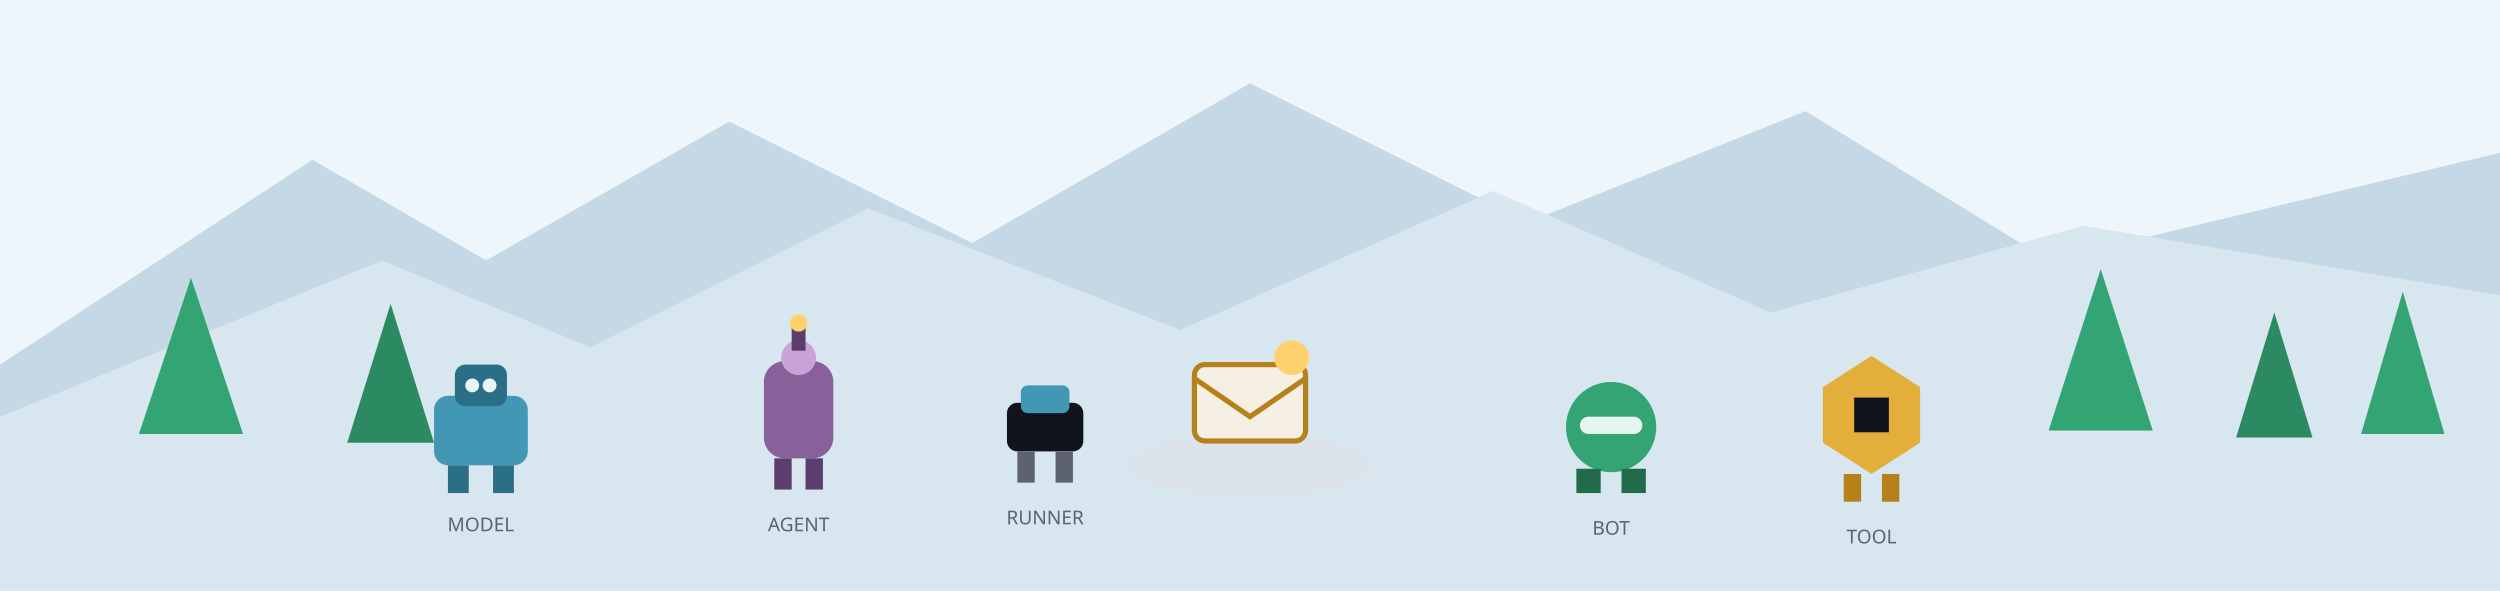
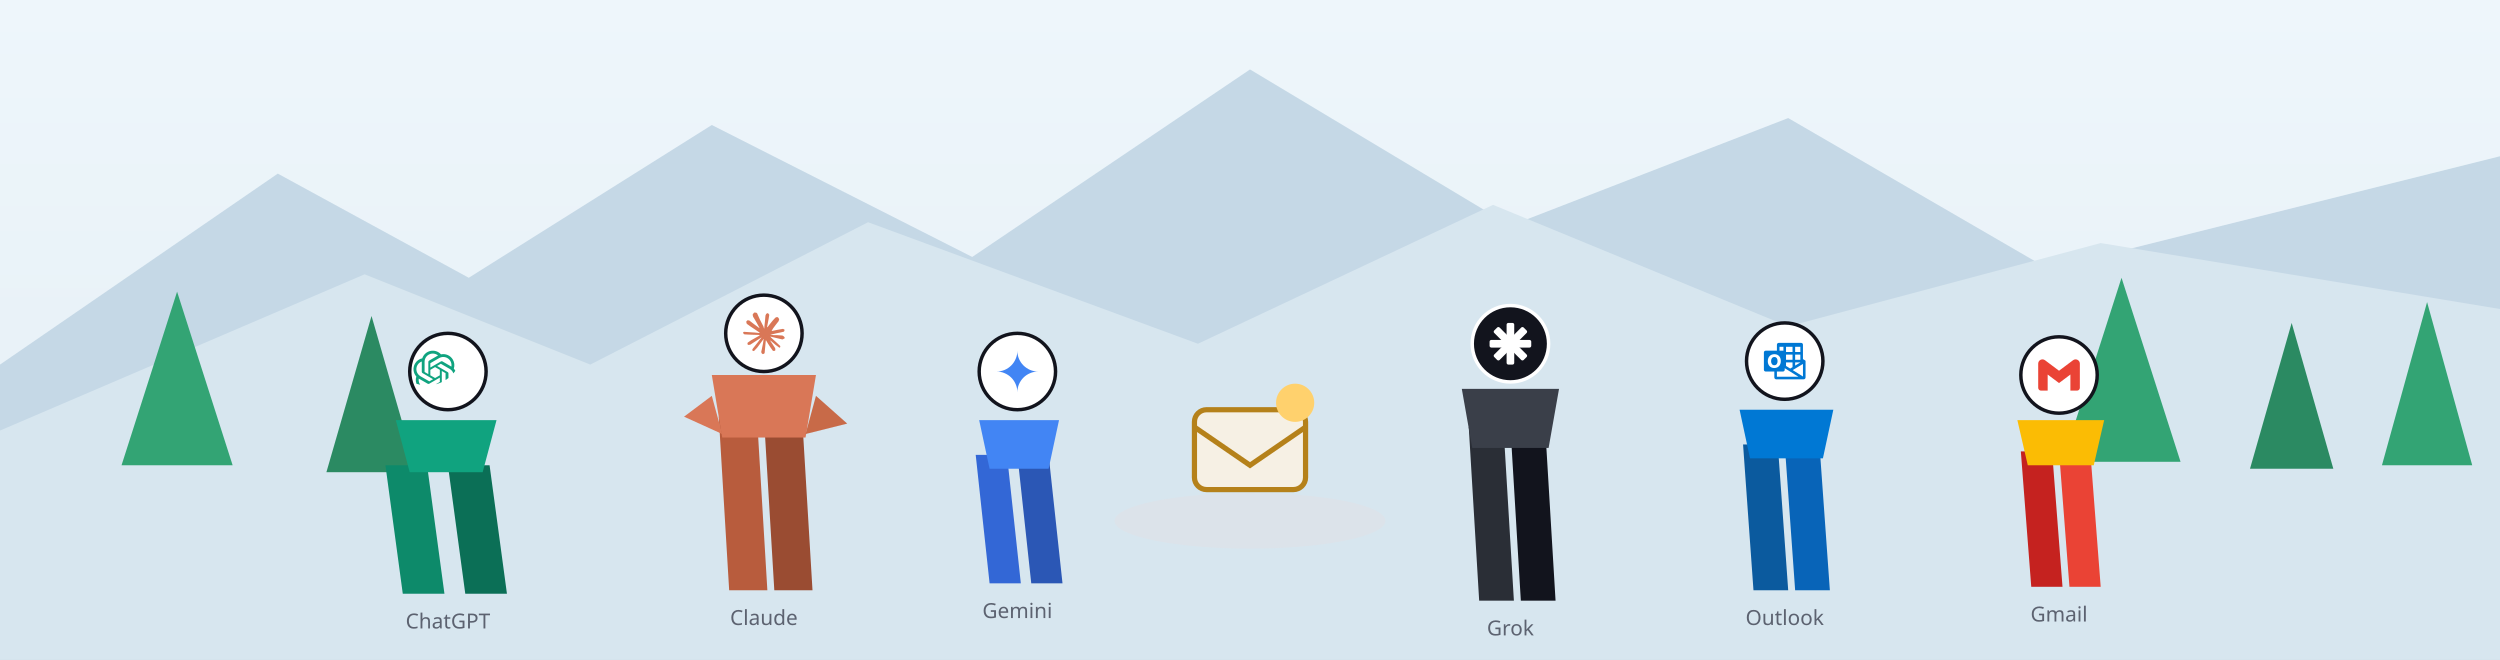
- <svg xmlns="http://www.w3.org/2000/svg" viewBox="0 0 1440 340" width="1440" height="340" role="img" aria-hidden="true">
-   <rect width="1440" height="340" fill="#eef6fb" />
-   <path d="M0 210 L180 92 L280 150 L420 70 L560 140 L720 48 L880 128 L1040 64 L1180 150 L1440 88 L1440 340 L0 340 Z" fill="#c5d8e6" />
-   <path d="M0 240 L220 150 L340 200 L500 120 L680 190 L860 110 L1020 180 L1200 130 L1440 170 L1440 340 L0 340 Z" fill="#d7e6ef" />
-   <polygon points="80,250 110,160 140,250" fill="#33a474" />
-   <polygon points="200,255 225,175 250,255" fill="#2b8a62" />
-   <polygon points="1180,248 1210,155 1240,248" fill="#33a474" />
-   <polygon points="1288,252 1310,180 1332,252" fill="#2b8a62" />
-   <polygon points="1360,250 1384,168 1408,250" fill="#33a474" />
-   <ellipse cx="720" cy="268" rx="70" ry="18" fill="#dce3ea" />
-   <rect x="688" y="210" width="64" height="44" rx="6" fill="#f6f0e4" stroke="#b5811a" stroke-width="3" />
-   <path d="M688 218 L720 240 L752 218" fill="none" stroke="#b5811a" stroke-width="3" />
-   <circle cx="744" cy="206" r="10" fill="#ffd16d" />
-   <g transform="translate(250,210)">
-     <rect x="0" y="18" width="54" height="40" rx="8" fill="#4298b4" />
-     <rect x="12" y="0" width="30" height="24" rx="6" fill="#2a6f86" />
-     <circle cx="22" cy="12" r="4" fill="#e7f4f8" />
-     <circle cx="32" cy="12" r="4" fill="#e7f4f8" />
-     <rect x="8" y="58" width="12" height="16" fill="#2a6f86" />
-     <rect x="34" y="58" width="12" height="16" fill="#2a6f86" />
-     <text x="27" y="96" text-anchor="middle" font-family="Outfit,Segoe UI,sans-serif" font-size="11" fill="#5c6270">MODEL</text>
+ <svg xmlns="http://www.w3.org/2000/svg" viewBox="0 0 1440 380" width="1440" height="380" role="img" aria-hidden="true">
+   <defs>
+     <linearGradient id="sky" x1="0" y1="0" x2="0" y2="1">
+       <stop offset="0" stop-color="#eef6fb" />
+       <stop offset="1" stop-color="#e4eef5" />
+     </linearGradient>
+     <clipPath id="headclip">
+       <circle cx="0" cy="0" r="20" />
+     </clipPath>
+   </defs>
+   <rect width="1440" height="380" fill="url(#sky)" />
+   <path d="M0 210 L160 100 L270 160 L410 72 L560 148 L720 40 L870 130 L1030 68 L1180 155 L1440 90 L1440 380 L0 380 Z" fill="#c5d8e6" />
+   <path d="M0 248 L210 158 L340 210 L500 128 L690 198 L860 118 L1030 188 L1210 140 L1440 178 L1440 380 L0 380 Z" fill="#d7e6ef" />
+   <polygon points="70,268 102,168 134,268" fill="#33a474" />
+   <polygon points="188,272 214,182 240,272" fill="#2b8a62" />
+   <polygon points="1188,266 1222,160 1256,266" fill="#33a474" />
+   <polygon points="1296,270 1320,186 1344,270" fill="#2b8a62" />
+   <polygon points="1372,268 1398,174 1424,268" fill="#33a474" />
+   <ellipse cx="720" cy="300" rx="78" ry="16" fill="#dce3ea" />
+   <rect x="688" y="236" width="64" height="46" rx="7" fill="#f6f0e4" stroke="#b5811a" stroke-width="3" />
+   <path d="M688 246 L720 268 L752 246" fill="none" stroke="#b5811a" stroke-width="3" />
+   <circle cx="746" cy="232" r="11" fill="#ffd16d" />
+   <g transform="translate(250,250)">
+     <polygon points="-28,18 -18,92 6,92 -4,18" fill="#0d8a6a" />
+     <polygon points="8,18 18,92 42,92 32,18" fill="#0b6f56" />
+     <polygon points="-22,-8 36,-8 28,22 -14,22" fill="#10a37f" />
+     <circle cx="8" cy="-36" r="22" fill="#fff" stroke="#12141d" stroke-width="2" />
+     <g transform="translate(-4,-48) scale(1)" clip-path="url(#headclip)">
+       <g transform="translate(-8,0) scale(1.05)">
+         <path fill="#10a37f" d="M22.282 9.821a5.985 5.985 0 0 0-.516-4.911 6.046 6.046 0 0 0-6.51-2.9A6.065 6.065 0 0 0 4.981 4.182a5.985 5.985 0 0 0-3.998 2.9 6.046 6.046 0 0 0 .743 7.097 5.98 5.98 0 0 0 .511 4.911 6.051 6.051 0 0 0 6.515 2.9A5.985 5.985 0 0 0 13.26 24a6.056 6.056 0 0 0 5.772-4.206 5.989 5.989 0 0 0 3.998-2.9 6.056 6.056 0 0 0-.748-7.073zm-9.022 12.608a4.476 4.476 0 0 1-2.876-1.041l.142-.08 4.778-2.758a.795.795 0 0 0 .393-.681v-6.737l2.02 1.169a.071.071 0 0 1 .038.052v5.583a4.504 4.504 0 0 1-4.495 4.494zm-9.661-4.125a4.471 4.471 0 0 1-.535-3.014l.142.085 4.783 2.758a.771.771 0 0 0 .781 0l5.843-3.369v2.332a.08.08 0 0 1-.033.061L9.74 19.95a4.499 4.499 0 0 1-6.141-1.646zM2.341 7.896a4.485 4.485 0 0 1 2.365-1.973V11.6a.766.766 0 0 0 .388.676l5.814 3.354-2.02 1.169a.076.076 0 0 1-.071 0l-4.83-2.787A4.504 4.504 0 0 1 2.341 7.872zm16.596 3.856L13.104 8.364 15.119 7.2a.076.076 0 0 1 .071 0l4.83 2.791a4.494 4.494 0 0 1-.676 8.104v-5.677a.79.79 0 0 0-.407-.667zm2.011-3.023l-.142-.085-4.774-2.782a.776.776 0 0 0-.785 0L9.409 9.23V6.897a.066.066 0 0 1 .028-.061l4.83-2.787a4.499 4.499 0 0 1 6.68 4.66zM8.306 12.863l-2.02-1.164a.08.08 0 0 1-.038-.057V6.074a4.499 4.499 0 0 1 7.376-3.454l-.142.081L8.704 5.459a.795.795 0 0 0-.393.681zm1.098-2.365l2.602-1.5 2.607 1.5v2.999l-2.597 1.5-2.607-1.5Z" />
+       </g>
+     </g>
+     <text x="8" y="112" text-anchor="middle" font-family="Outfit,Segoe UI,sans-serif" font-size="12" fill="#5c6270">ChatGPT</text>
  </g>
-   <g transform="translate(430,198)">
-     <rect x="10" y="10" width="40" height="56" rx="12" fill="#88619a" />
-     <circle cx="30" cy="8" r="10" fill="#c9a3d6" />
-     <rect x="26" y="-10" width="8" height="14" fill="#5c3d6b" />
-     <circle cx="30" cy="-12" r="5" fill="#ffd16d" />
-     <rect x="16" y="66" width="10" height="18" fill="#5c3d6b" />
-     <rect x="34" y="66" width="10" height="18" fill="#5c3d6b" />
-     <text x="30" y="108" text-anchor="middle" font-family="Outfit,Segoe UI,sans-serif" font-size="11" fill="#5c6270">AGENT</text>
+   <g transform="translate(430,232)">
+     <polygon points="-16,8 -10,108 12,108 6,8" fill="#b85c3d" />
+     <polygon points="10,8 16,108 38,108 32,8" fill="#9a4c32" />
+     <polygon points="-20,-16 40,-16 34,20 -14,20" fill="#d97757" />
+     <polygon points="-36,8 -20,-4 -14,18" fill="#d97757" />
+     <polygon points="40,-4 58,12 34,18" fill="#c86a48" />
+     <circle cx="10" cy="-40" r="22" fill="#fff" stroke="#12141d" stroke-width="2" />
+     <g transform="translate(-2,-52)">
+       <path fill="#d97757" transform="scale(1)" d="m4.714 15.956 4.717-2.647.079-.231-.079-.128h-.231l-.789-.049-2.696-.073-2.337-.097-2.265-.121-.571-.121-.534-.704.055-.352.48-.322.686.061 1.518.103 2.277.158 1.651.097 2.447.255h.389l.055-.158-.134-.097-.103-.097L6.973 9.836l-2.55-1.688-1.336-.971-.723-.492-.364-.461-.158-1.008.656-.723.88.061.225.061.892.686 1.906 1.475 2.489 1.834.364.303.146-.103.018-.073-.164-.273-1.354-2.447-1.445-2.489-.643-1.032-.17-.619c-.061-.255-.103-.467-.103-.729L6.287.134 6.7 0l.996.134.419.364.619 1.415 1.002 2.228 1.554 3.03.455.898.243.832.091.255h.158v-.146l.128-1.706.237-2.095.231-2.696.079-.759.376-.911.747-.492.583.279.48.686-.067.443-.285 1.852-.559 2.902-.364 1.943h.212l.243-.243.984-1.305 1.651-2.064.729-.82.85-.905.546-.431h1.032l.759 1.129-.34 1.166-1.062 1.348-.88 1.141-1.263 1.7-.789 1.36.073.109.188-.018 2.853-.607 1.542-.279 1.84-.316.832.389.091.395-.328.807-1.967.486-2.307.461-3.436.814-.043.03.049.061 1.548.146.662.036h1.621l3.018.225.789.522.474.638-.079.486-1.214.619-1.639-.389-3.825-.911-1.311-.328h-.182v.109l1.093 1.069 2.003 1.809 2.507 2.331.128.577-.322.455-.34-.049-2.204-1.657-.85-.747-1.925-1.621h-.128v.17l.443.65 2.344 3.521.121 1.081-.17.352-.607.212-.668-.121-1.372-1.925L14.38 17.959l-1.141-1.943-.14.079-.674 7.255-.316.37-.729.279-.607-.461-.322-.747.322-1.475.389-1.925.316-1.53.285-1.9.17-.631-.012-.043-.14.018-1.433 1.967-2.18 2.945-1.724 1.846-.413.164-.716-.37.067-.662.401-.589 2.386-3.036 1.439-1.882.929-1.087-.006-.158h-.055l-6.338 4.116-1.129.146-.486-.455.061-.747.231-.243 1.906-1.311Z" />
+     </g>
+     <text x="10" y="128" text-anchor="middle" font-family="Outfit,Segoe UI,sans-serif" font-size="12" fill="#5c6270">Claude</text>
  </g>
-   <g transform="translate(900,218)">
-     <circle cx="28" cy="28" r="26" fill="#33a474" />
-     <rect x="10" y="22" width="36" height="10" rx="5" fill="#e6f6ee" />
-     <rect x="8" y="52" width="14" height="14" fill="#1f6b4a" />
-     <rect x="34" y="52" width="14" height="14" fill="#1f6b4a" />
-     <text x="28" y="90" text-anchor="middle" font-family="Outfit,Segoe UI,sans-serif" font-size="11" fill="#5c6270">BOT</text>
+   <g transform="translate(580,248)">
+     <polygon points="-18,14 -10,88 8,88 0,14" fill="#3367d6" />
+     <polygon points="6,14 14,88 32,88 24,14" fill="#2b57b5" />
+     <polygon points="-16,-6 30,-6 24,22 -10,22" fill="#4285f4" />
+     <circle cx="6" cy="-34" r="22" fill="#fff" stroke="#12141d" stroke-width="2" />
+     <g transform="translate(-6,-46) scale(1)">
+       <path fill="#4285f4" d="M11.04 19.32Q12 21.51 12 24q0-2.49.93-4.68.96-2.19 2.58-3.81t3.81-2.55Q21.51 12 24 12q-2.49 0-4.68-.93a12.3 12.3 0 0 1-3.81-2.58 12.3 12.3 0 0 1-2.58-3.81Q12 2.49 12 0q0 2.49-.96 4.68-.93 2.19-2.55 3.81a12.3 12.3 0 0 1-3.81 2.58Q2.49 12 0 12q2.49 0 4.68.96 2.19.93 3.81 2.55t2.55 3.81" />
+     </g>
+     <text x="6" y="108" text-anchor="middle" font-family="Outfit,Segoe UI,sans-serif" font-size="12" fill="#5c6270">Gemini</text>
  </g>
-   <g transform="translate(1050,205)">
-     <polygon points="28,0 56,18 56,50 28,68 0,50 0,18" fill="#e4ae3a" />
-     <rect x="18" y="24" width="20" height="20" fill="#12141d" />
-     <rect x="12" y="68" width="10" height="16" fill="#b5811a" />
-     <rect x="34" y="68" width="10" height="16" fill="#b5811a" />
-     <text x="28" y="108" text-anchor="middle" font-family="Outfit,Segoe UI,sans-serif" font-size="11" fill="#5c6270">TOOL</text>
+   <g transform="translate(860,236)">
+     <polygon points="-14,10 -8,110 12,110 6,10" fill="#2a2e36" />
+     <polygon points="10,10 16,110 36,110 30,10" fill="#12141d" />
+     <polygon points="-18,-12 38,-12 32,22 -12,22" fill="#3a3f49" />
+     <circle cx="10" cy="-38" r="22" fill="#12141d" stroke="#fff" stroke-width="2" />
+     <g transform="translate(10,-38)" fill="#fff">
+       <rect x="-2.2" y="-12" width="4.4" height="24" rx="1" />
+       <rect x="-12" y="-2.2" width="24" height="4.4" rx="1" />
+       <rect x="-2.2" y="-12" width="4.4" height="24" rx="1" transform="rotate(45)" />
+       <rect x="-2.2" y="-12" width="4.4" height="24" rx="1" transform="rotate(-45)" />
+     </g>
+     <text x="10" y="130" text-anchor="middle" font-family="Outfit,Segoe UI,sans-serif" font-size="12" fill="#5c6270">Grok</text>
  </g>
-   <g transform="translate(580,222)">
-     <rect x="0" y="10" width="44" height="28" rx="6" fill="#12141d" />
-     <rect x="8" y="0" width="28" height="16" rx="4" fill="#4298b4" />
-     <rect x="6" y="38" width="10" height="18" fill="#5c6270" />
-     <rect x="28" y="38" width="10" height="18" fill="#5c6270" />
-     <text x="22" y="80" text-anchor="middle" font-family="Outfit,Segoe UI,sans-serif" font-size="11" fill="#5c6270">RUNNER</text>
+   <g transform="translate(1020,244)">
+     <polygon points="-16,12 -10,96 10,96 4,12" fill="#0b5a9e" />
+     <polygon points="8,12 14,96 34,96 28,12" fill="#0864b8" />
+     <polygon points="-18,-8 36,-8 30,20 -12,20" fill="#0078d4" />
+     <circle cx="8" cy="-36" r="22" fill="#fff" stroke="#12141d" stroke-width="2" />
+     <g transform="translate(-4,-48) scale(1)">
+       <path fill="#0078d4" d="M7.88 12.04q0 .45-.11.87-.1.41-.33.74-.22.33-.58.52-.37.2-.87.2t-.85-.2q-.35-.21-.57-.55-.22-.33-.33-.75-.1-.42-.1-.86t.1-.87q.1-.43.34-.76.22-.34.59-.54.36-.2.87-.2t.86.2q.35.21.57.55.22.34.31.77.1.43.1.88zM24 12v9.38q0 .46-.33.8-.33.32-.8.32H7.13q-.46 0-.8-.33-.32-.33-.32-.8V18H1q-.41 0-.7-.3-.3-.29-.3-.7V7q0-.41.3-.7Q.58 6 1 6h6.5V2.55q0-.44.3-.75.3-.3.75-.3h12.9q.44 0 .75.3.3.3.3.75V10.85l1.24.72h.01q.1.07.18.18.07.12.07.25zm-6-8.25v3h3v-3zm0 4.5v3h3v-3zm0 4.5v1.83l3.05-1.83zm-5.25-9v3h3.75v-3zm0 4.5v3h3.75v-3zm0 4.5v2.03l2.41 1.5 1.34-.8v-2.73zM9 3.75V6h2l.13.01.12.04v-2.3zM5.98 15.98q.9 0 1.6-.3.7-.32 1.19-.86.48-.55.73-1.28.25-.74.25-1.61 0-.83-.25-1.55-.24-.71-.71-1.24t-1.15-.83q-.68-.3-1.55-.3-.92 0-1.64.3-.71.3-1.2.85-.5.54-.75 1.3-.25.74-.25 1.63 0 .85.26 1.56.26.72.74 1.23.48.52 1.17.81.69.3 1.56.3zM7.5 21h12.39L12 16.08V17q0 .41-.3.7-.29.3-.7.3H7.5zm15-.13v-7.24l-5.9 3.54Z" />
+     </g>
+     <text x="8" y="116" text-anchor="middle" font-family="Outfit,Segoe UI,sans-serif" font-size="12" fill="#5c6270">Outlook</text>
+   </g>
+   <g transform="translate(1180,250)">
+     <polygon points="-16,10 -10,88 8,88 2,10" fill="#c5221f" />
+     <polygon points="6,10 12,88 30,88 24,10" fill="#ea4335" />
+     <polygon points="-18,-8 32,-8 26,18 -12,18" fill="#fbbc04" />
+     <circle cx="6" cy="-34" r="22" fill="#fff" stroke="#12141d" stroke-width="2" />
+     <g transform="translate(-6,-46)">
+       <path fill="#ea4335" d="M24 5.457v13.909c0 .904-.732 1.636-1.636 1.636h-3.819V11.73L12 16.64l-6.545-4.91v9.273H1.636A1.636 1.636 0 0 1 0 19.366V5.457c0-2.023 2.309-3.178 3.927-1.964L5.455 4.64 12 9.548l6.545-4.91 1.528-1.145C21.69 2.28 24 3.434 24 5.457z" />
+     </g>
+     <text x="6" y="108" text-anchor="middle" font-family="Outfit,Segoe UI,sans-serif" font-size="12" fill="#5c6270">Gmail</text>
  </g>
</svg>
